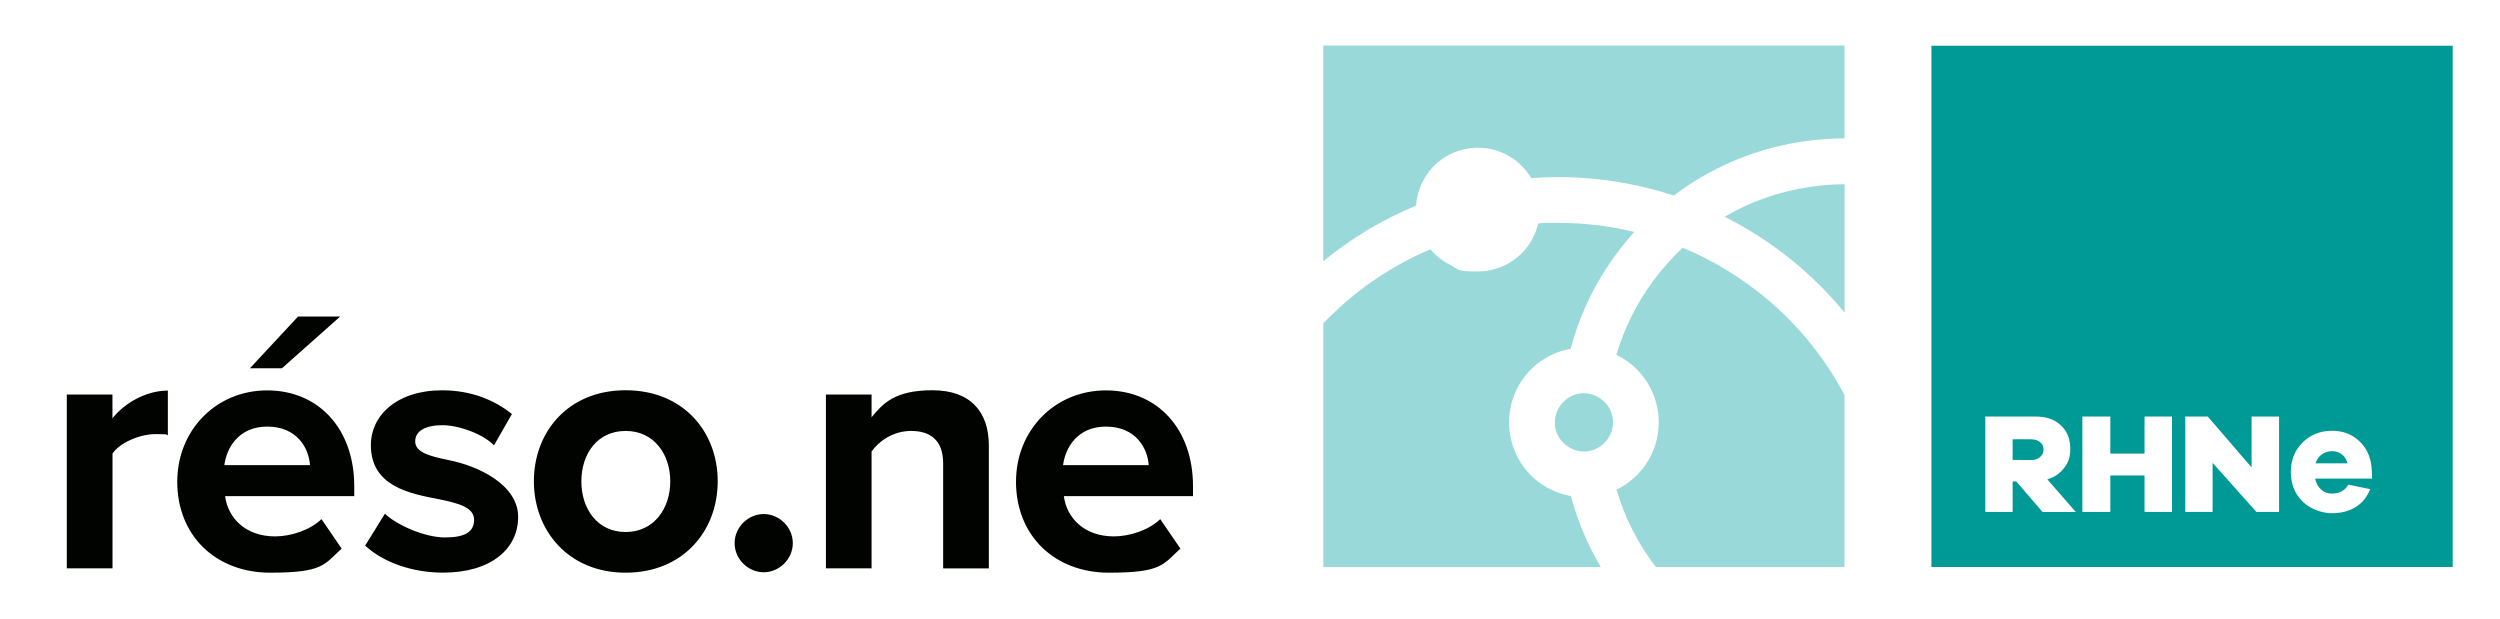
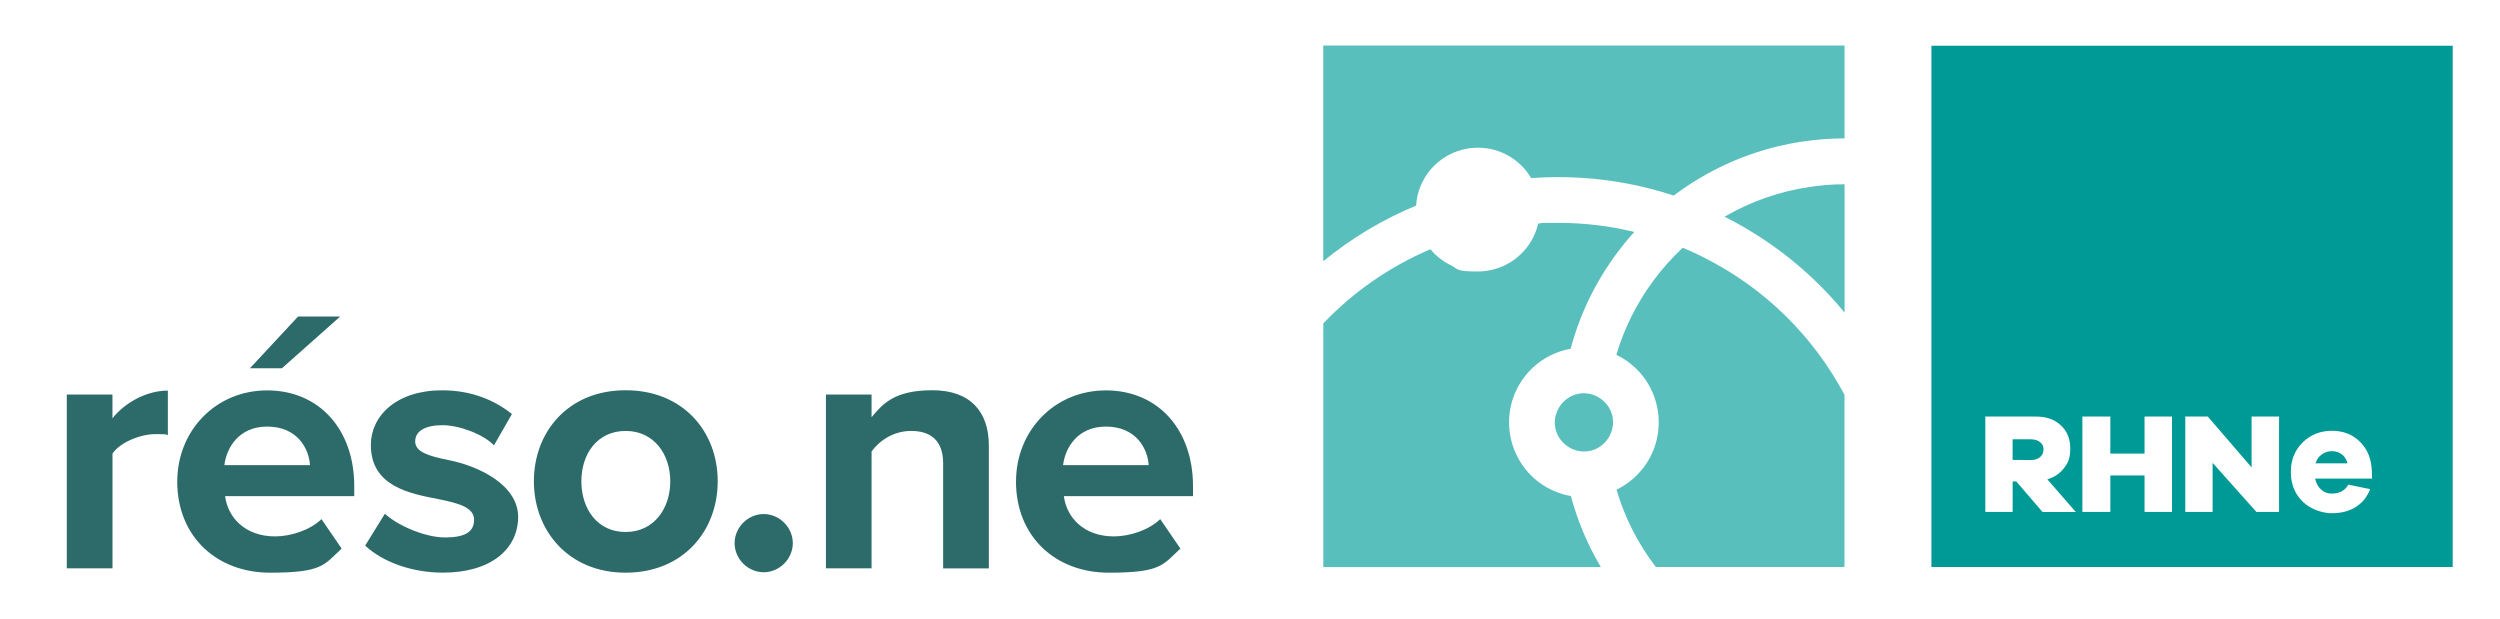
<svg xmlns="http://www.w3.org/2000/svg" id="construction" version="1.1" viewBox="0 0 5180 1280.9">
  <defs>
    <style>
      .st0 {
-         fill: #99d9d9;
+         fill: none;
      }

      .st1 {
-         fill: #000300;
+         fill: #009a96;
      }

      .st2 {
-         fill: none;
+         fill: #2d6b6a;
      }

      .st3 {
-         fill: #009a96;
+         fill: #59bfbd;
      }

      .st4 {
        clip-path: url(#clippath);
      }
    </style>
    <clipPath id="clippath">
-       <rect class="st2" x="4001.9" y="94.7" width="1080.1" height="1080.1" />
+       <rect class="st0" x="4001.9" y="94.7" width="1080.1" height="1080.1" />
    </clipPath>
  </defs>
-   <path class="st1" d="M2291.4,883.9c62.6,0,86.5,45.5,88.7,79.8h-177.4c4.4-35.8,29.8-79.8,88.7-79.8M2105.1,997.2c0,115.6,82.7,189.4,192.3,189.4s111.8-16.4,148.4-49.9l-41.8-61.1c-23.1,22.4-62.6,35.8-96.1,35.8-61.1,0-97.7-38-103.6-83.4h267.6v-20.8c0-117.7-73-198.3-180.4-198.3s-186.3,84.2-186.3,188.6M2048.9,1177.6v-254.2c0-70.1-38-114.8-117-114.8s-102.9,28.3-126,55.9v-47h-94.6v360.1h94.6v-242.2c15.6-21.6,44.7-42.5,82-42.5s66.3,17.1,66.3,67.1v217.7h94.6ZM1522.1,1125.4c0,32.8,27.6,60.3,60.3,60.3s60.3-27.6,60.3-60.3-27.6-60.3-60.3-60.3-60.3,27.6-60.3,60.3M1296.3,1102.3c-58.9,0-91.7-48.4-91.7-105s32.8-104.4,91.7-104.4,92.5,48.4,92.5,104.4-33.5,105-92.5,105M1296.3,1186.6c119.3,0,190.8-86.5,190.8-189.4s-71.5-188.6-190.8-188.6-190.1,86.5-190.1,188.6,71.5,189.4,190.1,189.4M756.7,1130.6c38,35.1,98.4,55.9,161.1,55.9,99.8,0,155.8-49.2,155.8-115.6s-82.7-105.8-144.7-117.7c-40.3-8.3-68.6-16.4-68.6-38.7s22.4-33.5,56.6-33.5,85,18.7,106.6,41.8l37.2-64.9c-35.1-28.3-83.4-49.2-144.7-49.2-94.6,0-147.6,53-147.6,113.3,0,85.7,79.8,100.6,141.6,112.5,41,8.3,72.3,17.1,72.3,42.5s-19.4,36.6-60.3,36.6-98.4-24.6-124.5-49.2l-41,66.3h.1ZM553.6,883.9c62.6,0,86.5,45.5,88.7,79.8h-177.4c4.4-35.8,29.8-79.8,88.7-79.8M367.2,997.2c0,115.6,82.7,189.4,192.3,189.4s111.8-16.4,148.4-49.9l-41.8-61.1c-23.1,22.4-62.6,35.8-96.1,35.8-61.1,0-97.7-38-103.6-83.4h267.6v-20.8c0-117.7-73-198.3-180.4-198.3s-186.3,84.2-186.3,188.6M704.9,655.8h-87.3l-99.8,107.3h66.3l120.8-107.3h0ZM233.1,1177.6v-237.8c15.6-23.1,57.4-40.3,88.7-40.3s19.4.8,26,2.3v-92.5c-44.7,0-89.4,25.4-114.8,57.4v-49.2h-94.6v360.1h94.8Z" />
+   <path class="st2" d="M2291.4,883.9c62.6,0,86.5,45.5,88.7,79.8h-177.4c4.4-35.8,29.8-79.8,88.7-79.8M2105.1,997.2c0,115.6,82.7,189.4,192.3,189.4s111.8-16.4,148.4-49.9l-41.8-61.1c-23.1,22.4-62.6,35.8-96.1,35.8-61.1,0-97.7-38-103.6-83.4h267.6v-20.8c0-117.7-73-198.3-180.4-198.3s-186.3,84.2-186.3,188.6M2048.9,1177.6v-254.2c0-70.1-38-114.8-117-114.8s-102.9,28.3-126,55.9v-47h-94.6v360.1h94.6v-242.2c15.6-21.6,44.7-42.5,82-42.5s66.3,17.1,66.3,67.1v217.7h94.7ZM1522.1,1125.4c0,32.8,27.6,60.3,60.3,60.3s60.3-27.6,60.3-60.3-27.6-60.3-60.3-60.3-60.3,27.6-60.3,60.3M1296.3,1102.3c-58.9,0-91.7-48.4-91.7-105s32.8-104.4,91.7-104.4,92.5,48.4,92.5,104.4-33.5,105-92.5,105M1296.3,1186.6c119.3,0,190.8-86.5,190.8-189.4s-71.5-188.6-190.8-188.6-190.1,86.5-190.1,188.6,71.5,189.4,190.1,189.4M756.7,1130.6c38,35.1,98.4,55.9,161.1,55.9,99.8,0,155.8-49.2,155.8-115.6s-82.7-105.8-144.7-117.7c-40.3-8.3-68.6-16.4-68.6-38.7s22.4-33.5,56.6-33.5,85,18.7,106.6,41.8l37.2-64.9c-35.1-28.3-83.4-49.2-144.7-49.2-94.6,0-147.6,53-147.6,113.3,0,85.7,79.8,100.6,141.6,112.5,41,8.3,72.3,17.1,72.3,42.5s-19.4,36.6-60.3,36.6-98.4-24.6-124.5-49.2l-41,66.3h.2ZM553.6,883.9c62.6,0,86.5,45.5,88.7,79.8h-177.4c4.4-35.8,29.8-79.8,88.7-79.8M367.2,997.2c0,115.6,82.7,189.4,192.3,189.4s111.8-16.4,148.4-49.9l-41.8-61.1c-23.1,22.4-62.6,35.8-96.1,35.8-61.1,0-97.7-38-103.6-83.4h267.6v-20.8c0-117.7-73-198.3-180.4-198.3s-186.3,84.2-186.3,188.6M704.9,655.8h-87.3l-99.8,107.3h66.3l120.8-107.3h0ZM233.1,1177.6v-237.8c15.6-23.1,57.4-40.3,88.7-40.3s19.4.8,26,2.3v-92.5c-44.7,0-89.4,25.4-114.8,57.4v-49.2h-94.6v360.1h94.8,0Z" />
  <g class="st4">
-     <path class="st3" d="M4851.9,941.2c-5.7-4.2-12.4-6.4-20.2-6.4s-14.5,2.3-20.8,6.7-10.9,10.5-13.1,18.5h66.3c-2.3-8.4-6.4-14.7-12.2-18.9" />
-     <path class="st3" d="M4208.2,910.1h-38.1v42.8l38.1.3c8,0,14.1-2,18.9-6.2,4.7-4.1,7.1-9.4,7.1-15.9s-2.4-11.2-7.1-15c-4.7-3.8-10.9-5.8-18.9-5.8" />
-     <path class="st3" d="M4809.2,1014.3c6.1,5.5,13.5,8.4,22.1,8.4,16,0,27.6-6.1,34.3-18.5l45.5,9.3c-6.7,16.6-17,29.2-30.7,37.5-13.7,8.4-30.1,12.4-49,12.4s-43.9-8-60.2-24c-16.4-16-24.6-36.6-24.6-61.6s8.4-45.2,24.6-61.2c16.4-16,36.6-24,60.6-24s42.9,7.7,58.7,23.4c15.7,15.7,23.4,36.2,24,61.9l.4,13.8h-118c2.3,9.7,6.4,17.3,12.4,22.7M4722.2,1060.7h-46.9l-90.8-101.7v101.7h-56.6v-197.6h46.6l90.8,105.3v-105.3h56.9v197.6ZM4500.4,1060.7h-56.9v-75.6h-70.9v75.6h-57.9v-197.6h57.9v76.8h70.9v-76.8h56.9v197.6ZM4232,1060.7l-54.2-63.1h-7.6v63.1h-56.6v-197.6h105.3c21.2,0,38.4,6.2,51.3,18.3,13,12.1,19.4,28.1,19.4,47.8s-4.2,29.2-12.7,40.4c-8.5,11.2-20.1,19.2-34.8,23.6l58.9,67.6h-69,0ZM4001.9,1174.8h1080.1V94.7h-1080.1v1080.1h0Z" />
+     <g>
+       <path class="st1" d="M4851.9,941.2c-5.7-4.2-12.4-6.4-20.2-6.4s-14.5,2.3-20.8,6.7-10.9,10.5-13.1,18.5h66.3c-2.3-8.4-6.4-14.7-12.2-18.9" />
+       <path class="st1" d="M4208.2,910.1h-38.1v42.8l38.1.3c8,0,14.1-2,18.9-6.2,4.7-4.1,7.1-9.4,7.1-15.9s-2.4-11.2-7.1-15-10.9-5.8-18.9-5.8" />
+       <path class="st1" d="M4809.2,1014.3c6.1,5.5,13.5,8.4,22.1,8.4,16,0,27.6-6.1,34.3-18.5l45.5,9.3c-6.7,16.6-17,29.2-30.7,37.5-13.7,8.4-30.1,12.4-49,12.4s-43.9-8-60.2-24c-16.4-16-24.6-36.6-24.6-61.6s8.4-45.2,24.6-61.2c16.4-16,36.6-24,60.6-24s42.9,7.7,58.7,23.4c15.7,15.7,23.4,36.2,24,61.9l.4,13.8h-118c2.3,9.7,6.4,17.3,12.4,22.7M4722.2,1060.7h-46.9l-90.8-101.7v101.7h-56.6v-197.6h46.6l90.8,105.3v-105.3h56.9v197.6ZM4500.4,1060.7h-56.9v-75.6h-70.9v75.6h-57.9v-197.6h57.9v76.8h70.9v-76.8h56.9v197.6ZM4232,1060.7l-54.2-63.1h-7.6v63.1h-56.6v-197.6h105.3c21.2,0,38.4,6.2,51.3,18.3,13,12.1,19.4,28.1,19.4,47.8s-4.2,29.2-12.7,40.4-20.1,19.2-34.8,23.6l58.9,67.6h-69,0ZM4001.9,1174.8h1080.1V94.7h-1080.1v1080.1h0Z" />
+     </g>
  </g>
  <g>
-     <path class="st0" d="M3272.6,815.5c-32.4,5.1-55.4,36.6-50.4,69,5.1,32.4,36.6,55.4,69,50.4,32.4-5.1,55.4-36.6,50.4-69-5.1-32.4-36.6-55.4-69-50.4Z" />
-     <path class="st0" d="M2741.8,94.7v446.6c58.3-47.9,122.8-86.5,192.4-115.3,1-16.6,5.3-33.3,13.3-49.2,31.6-63.3,108.7-88.9,172-57.3,22.5,11.2,40.6,28.5,53.1,49.5,34.9-2.5,70.1-2.8,105.4-.5,65,4.2,128.5,16.5,190,36.7,17.4-13.1,35.7-25.4,54.6-36.6,65.4-38.6,136.8-64,212.2-75.3,29.1-4.3,58-6.5,87.1-6.6V94.3h-1080.1v.4Z" />
-     <path class="st0" d="M3254.8,1027.8c-22.9-4.1-45.2-13.2-65.2-27.9-68.7-50.8-83.3-148.1-32.5-216.9,24.4-33,59.6-53.6,97.2-60.3,19.1-71.1,50.9-137.4,95.3-197.3,11.6-15.6,23.8-30.6,36.7-44.8-51.6-12.6-104.2-18.8-157-18.8s-28.2.5-42.2,1.4c-2.3,9.8-5.7,19.3-10.3,28.6-22.5,44.8-67.8,70.7-114.8,70.7s-38.7-4.3-57.2-13.6c-16.3-8.1-30.1-19.3-41-32.5-84.5,36.1-159.7,88.3-221.9,153.7v504.9h575.1c-.3-.4-.4-.6-.6-1-27.2-46-47.8-94.9-61.5-146.1h-.1Z" />
-     <path class="st0" d="M3529.8,533.1c-14.2-7.1-28.7-13.7-43.2-19.8-22.1,20.6-42.4,43.4-60.8,68.2-34.8,47.1-60.6,99.1-76.7,153.7,8.6,4.2,17,9.1,25,15.1,68.7,50.8,83.3,148.1,32.5,216.9-15.5,20.8-35.2,36.8-57.2,47.4,17.1,58.3,44.8,112.4,81.5,160.2h390.9v-356.7c-63.3-119-162.7-220.1-292.1-284.9h0Z" />
-     <path class="st0" d="M3573.1,449c92.2,46.4,172.7,109.4,239.2,187.2,3.3,3.8,6.5,7.6,9.7,11.6v-266c-24.3,0-48.6,1.9-73,5.6-63,9.4-122.4,30.5-175.8,61.7h0Z" />
+     <path class="st3" d="M3272.6,815.5c-32.4,5.1-55.4,36.6-50.4,69,5.1,32.4,36.6,55.4,69,50.4,32.4-5.1,55.4-36.6,50.4-69-5.1-32.4-36.6-55.4-69-50.4Z" />
+     <path class="st3" d="M2741.8,94.7v446.6c58.3-47.9,122.8-86.5,192.4-115.3,1-16.6,5.3-33.3,13.3-49.2,31.6-63.3,108.7-88.9,172-57.3,22.5,11.2,40.6,28.5,53.1,49.5,34.9-2.5,70.1-2.8,105.4-.5,65,4.2,128.5,16.5,190,36.7,17.4-13.1,35.7-25.4,54.6-36.6,65.4-38.6,136.8-64,212.2-75.3,29.1-4.3,58-6.5,87.1-6.6V94.3h-1080.1v.4h0Z" />
+     <path class="st3" d="M3254.8,1027.8c-22.9-4.1-45.2-13.2-65.2-27.9-68.7-50.8-83.3-148.1-32.5-216.9,24.4-33,59.6-53.6,97.2-60.3,19.1-71.1,50.9-137.4,95.3-197.3,11.6-15.6,23.8-30.6,36.7-44.8-51.6-12.6-104.2-18.8-157-18.8s-28.2.5-42.2,1.4c-2.3,9.8-5.7,19.3-10.3,28.6-22.5,44.8-67.8,70.7-114.8,70.7s-38.7-4.3-57.2-13.6c-16.3-8.1-30.1-19.3-41-32.5-84.5,36.1-159.7,88.3-221.9,153.7v504.9h575.1c-.3-.4-.4-.6-.6-1-27.2-46-47.8-94.9-61.5-146.1h-.1,0Z" />
+     <path class="st3" d="M3529.8,533.1c-14.2-7.1-28.7-13.7-43.2-19.8-22.1,20.6-42.4,43.4-60.8,68.2-34.8,47.1-60.6,99.1-76.7,153.7,8.6,4.2,17,9.1,25,15.1,68.7,50.8,83.3,148.1,32.5,216.9-15.5,20.8-35.2,36.8-57.2,47.4,17.1,58.3,44.8,112.4,81.5,160.2h390.9v-356.7c-63.3-119-162.7-220.1-292.1-284.9h.1Z" />
+     <path class="st3" d="M3573.1,449c92.2,46.4,172.7,109.4,239.2,187.2,3.3,3.8,6.5,7.6,9.7,11.6v-266c-24.3,0-48.6,1.9-73,5.6-63,9.4-122.4,30.5-175.8,61.7h0Z" />
  </g>
</svg>
